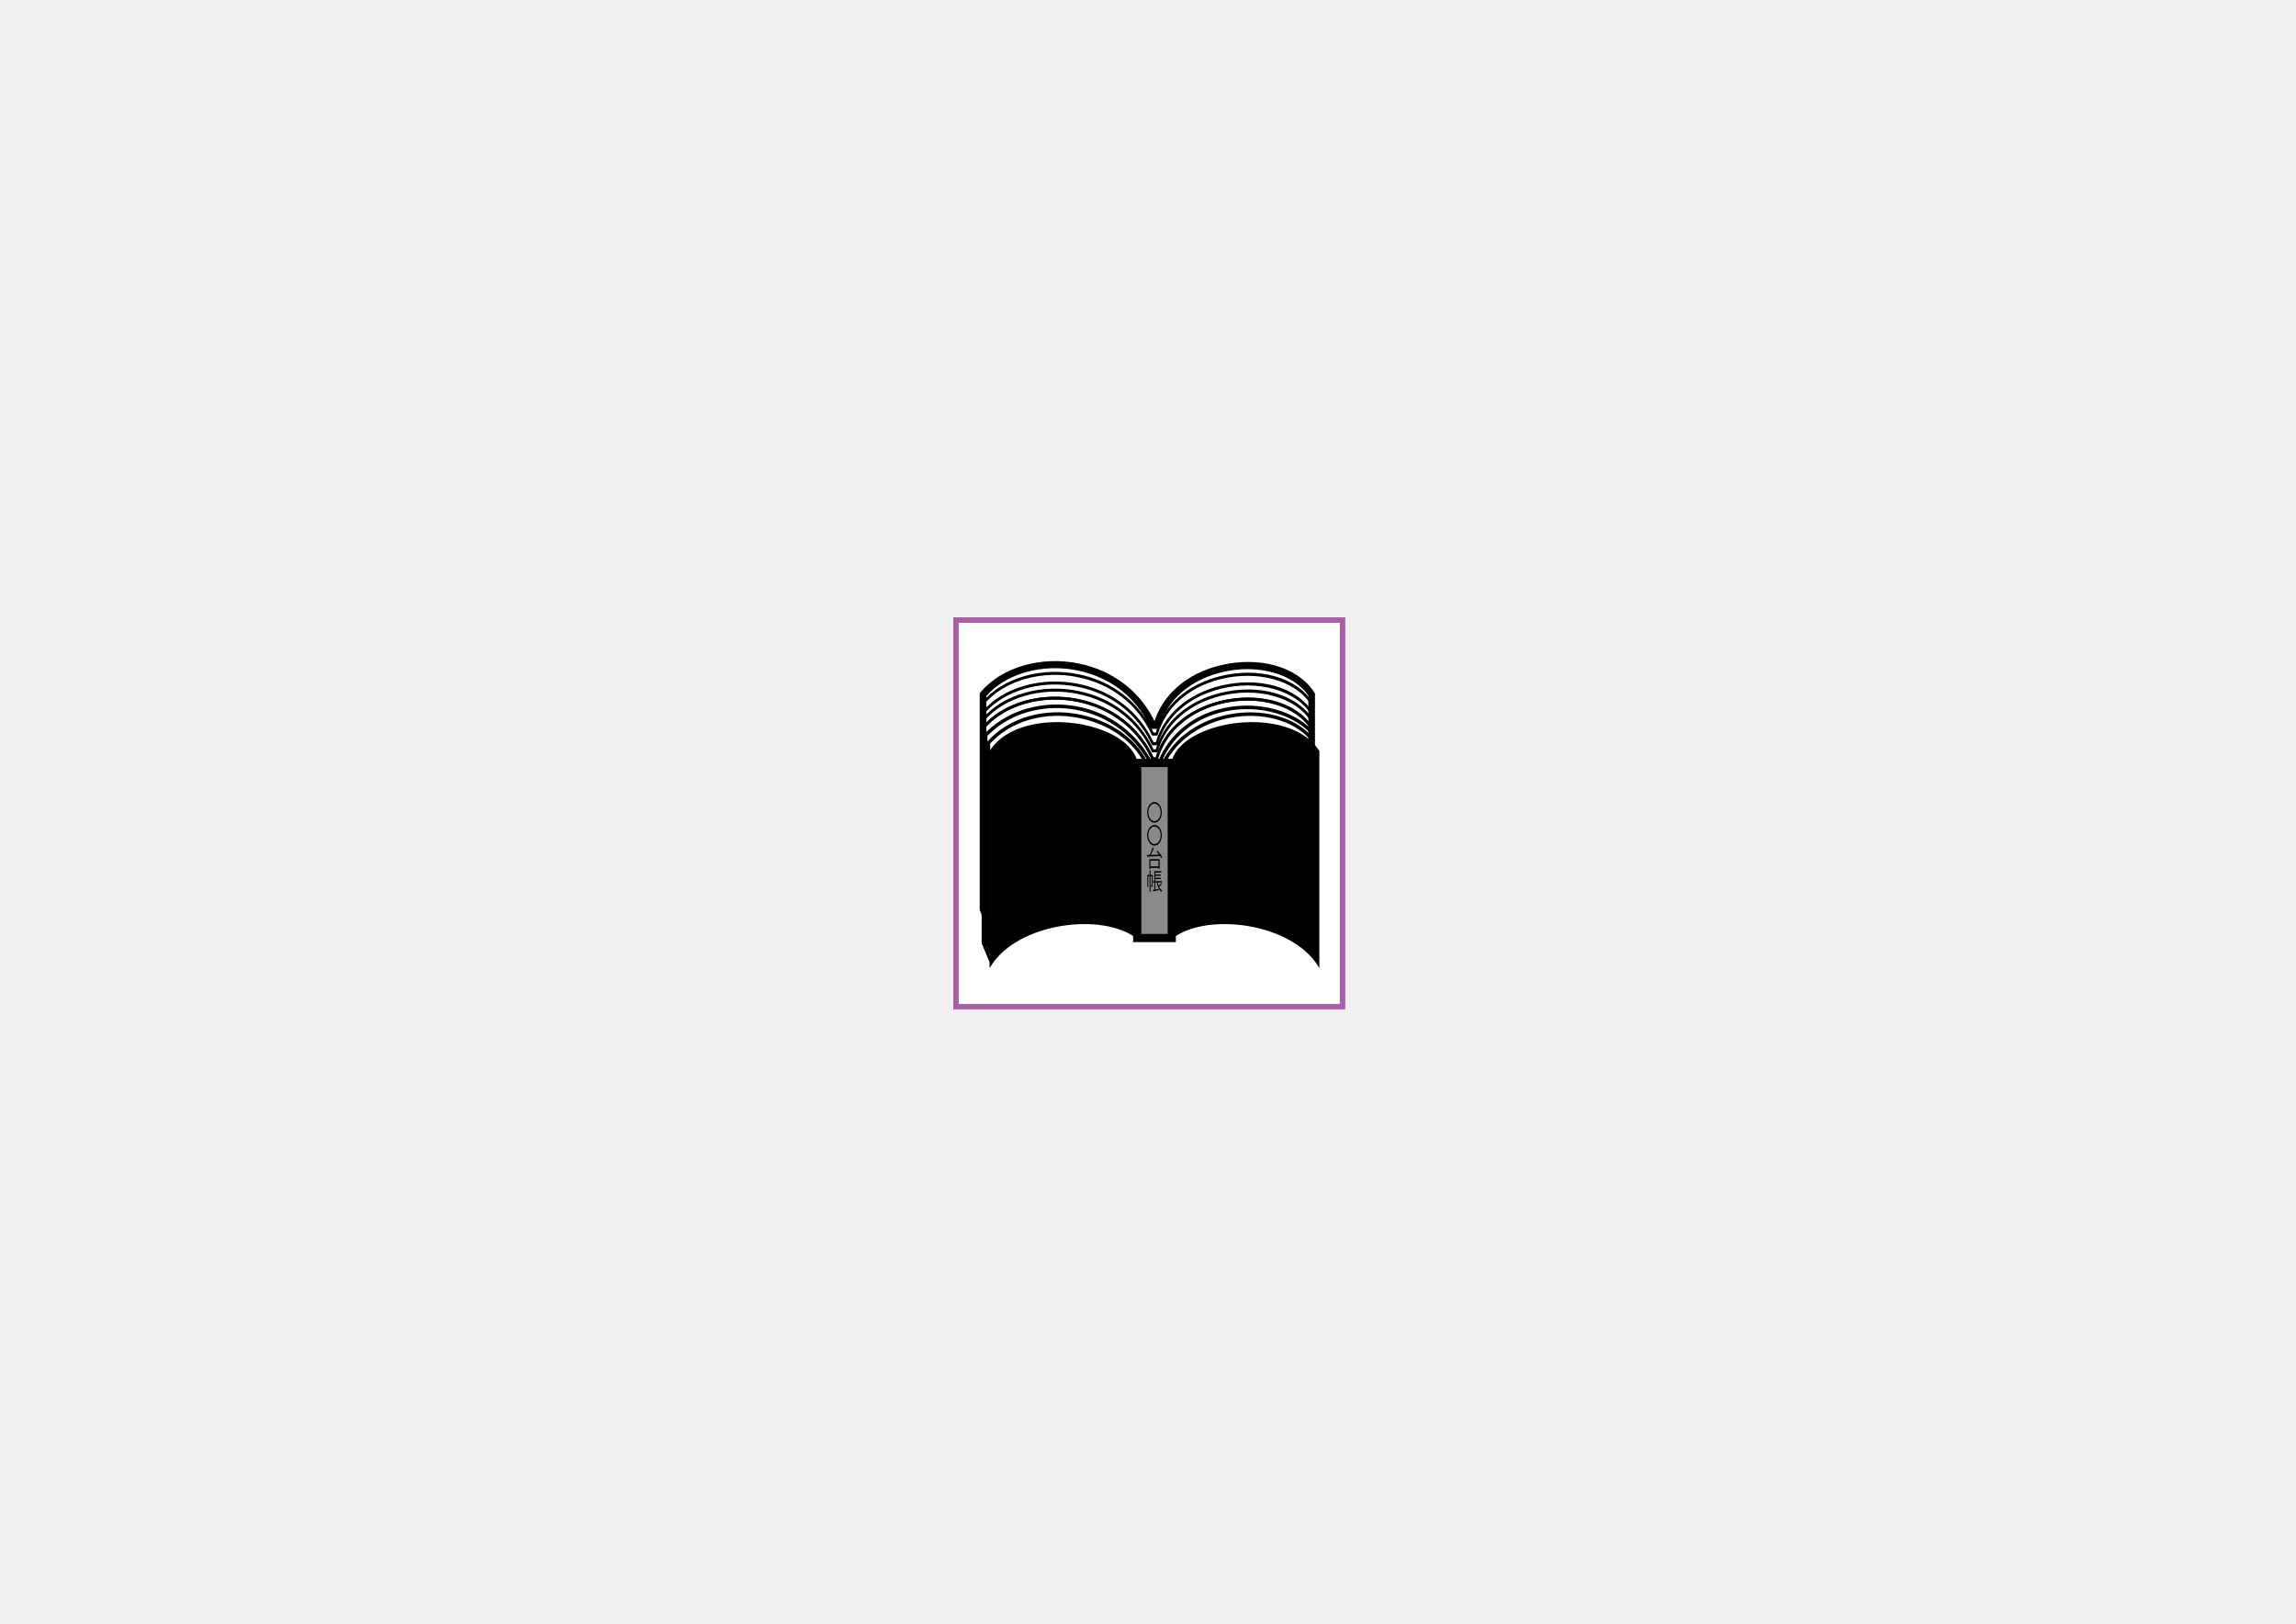
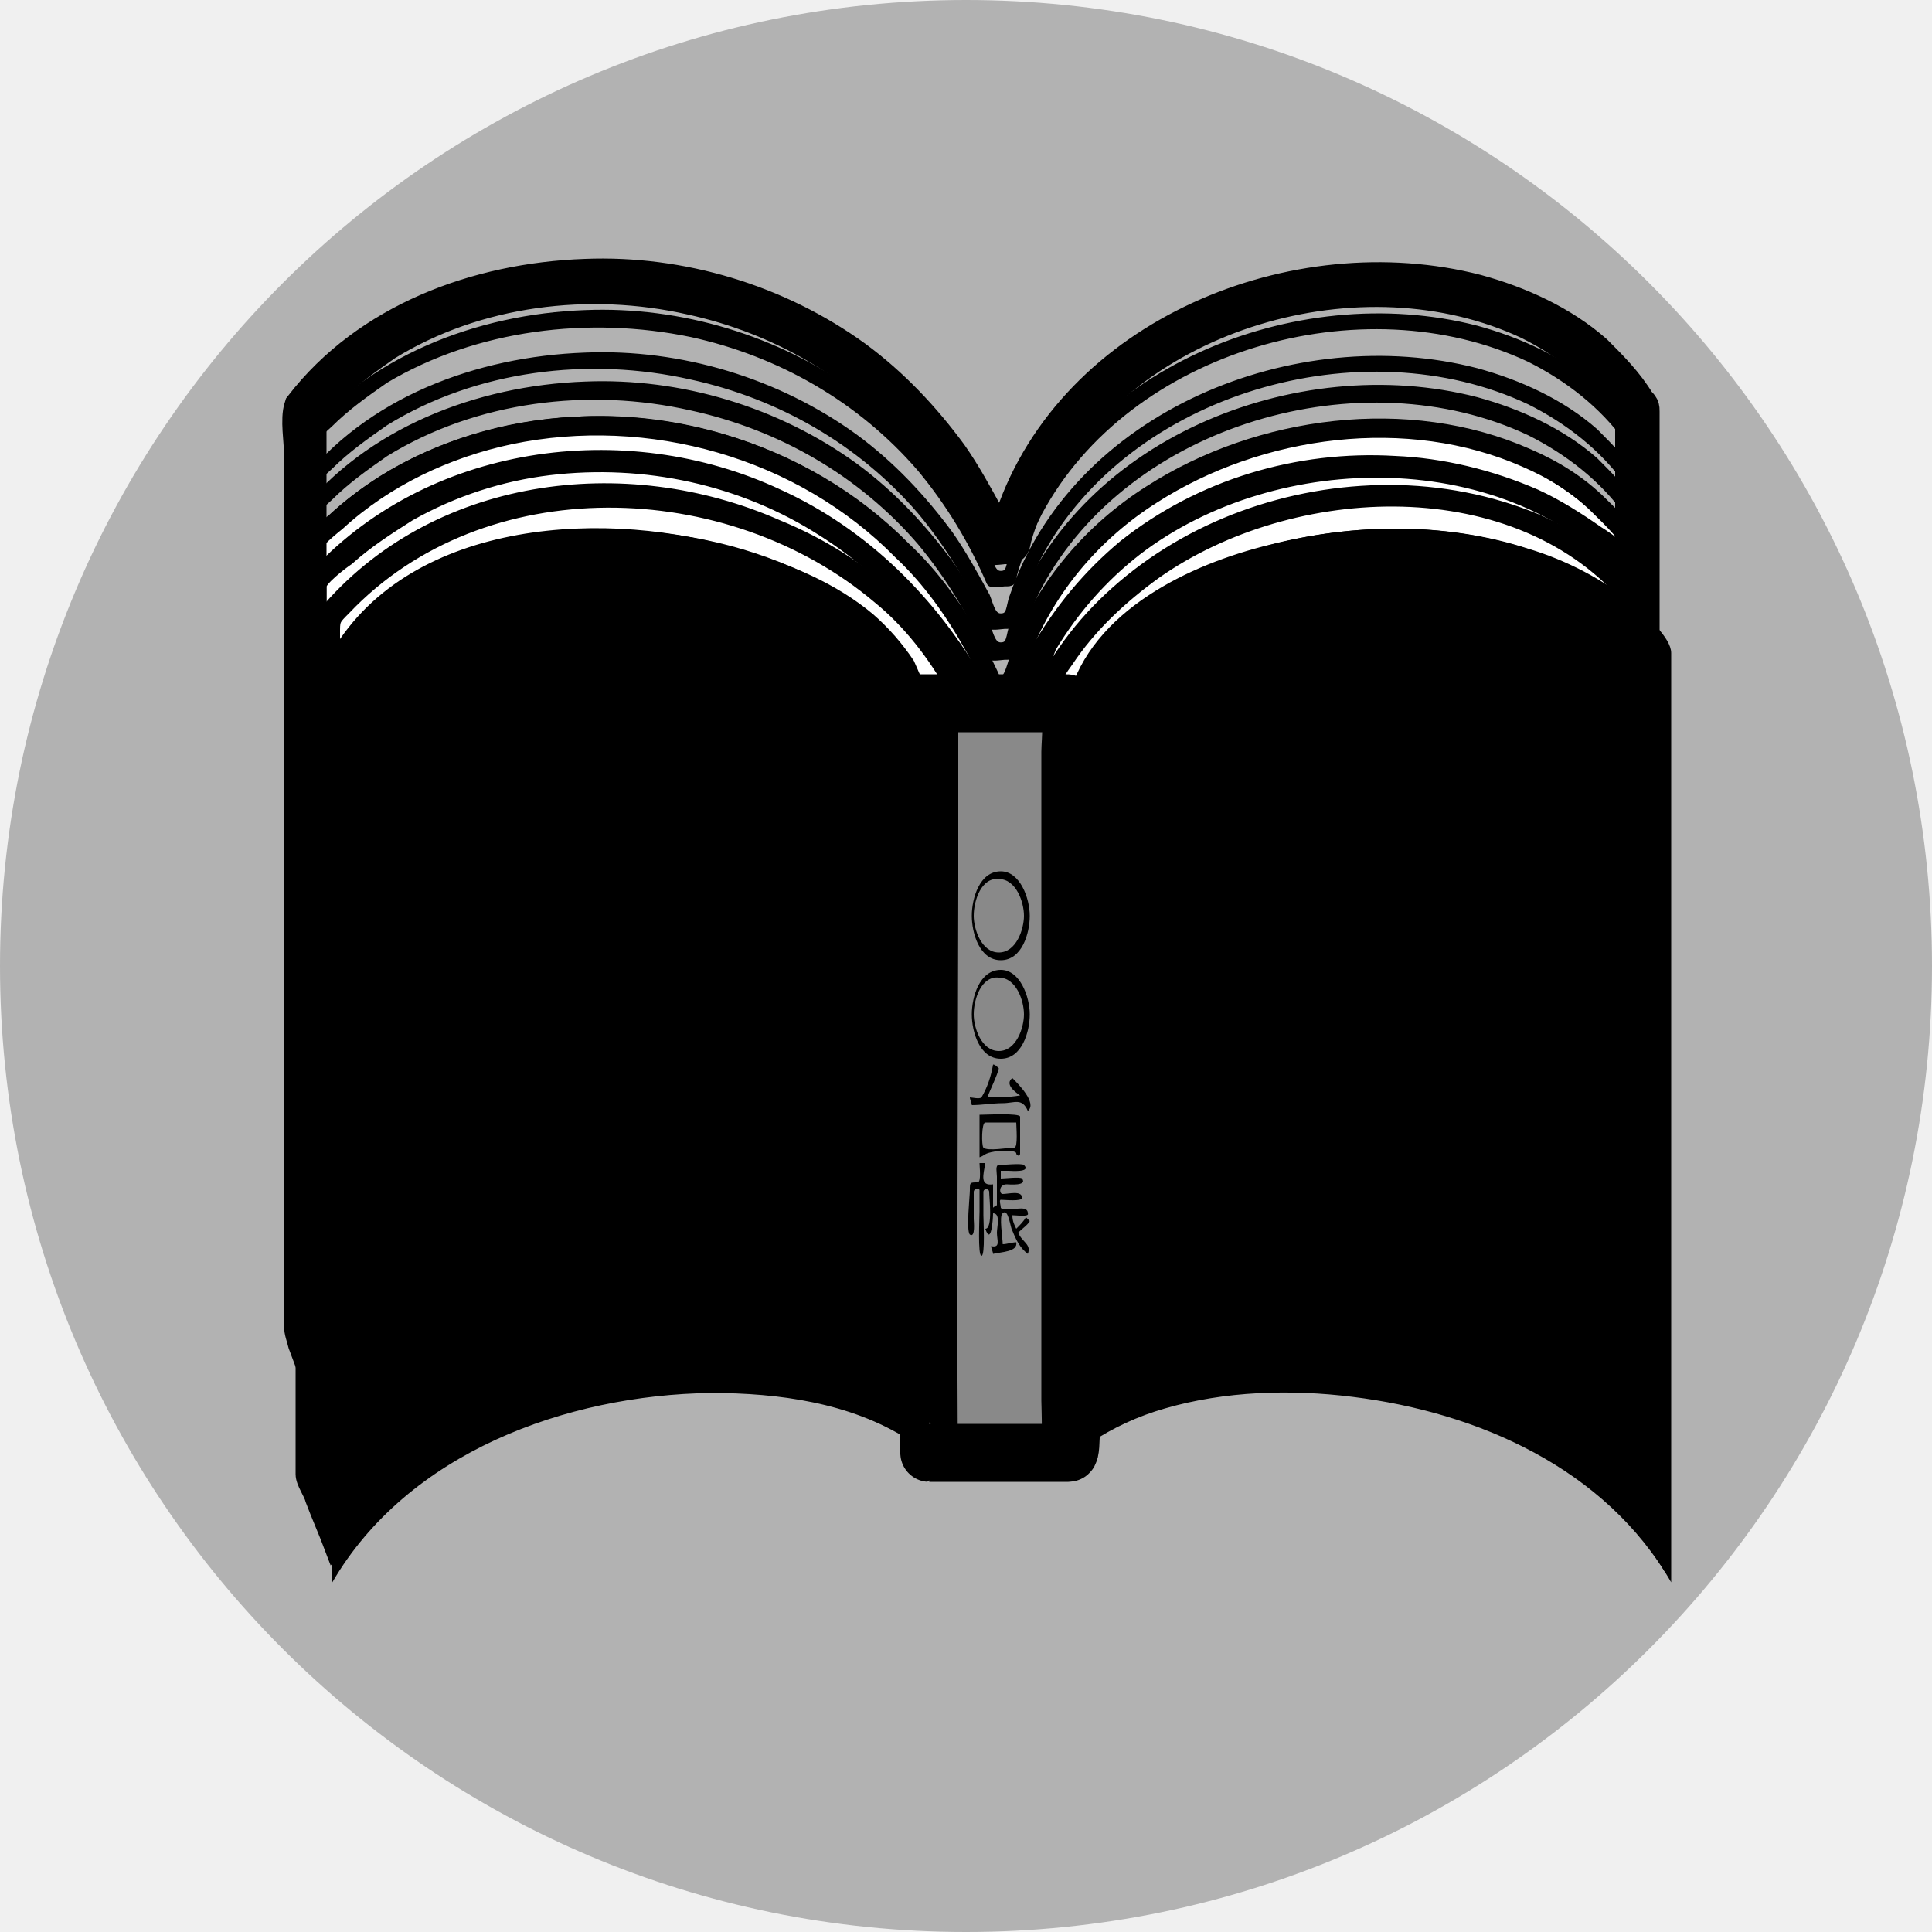
- <svg xmlns="http://www.w3.org/2000/svg" version="1.1" id="レイヤー_1" x="0px" y="0px" width="841.89px" height="595.28px" viewBox="0 0 841.89 595.28" enable-background="new 0 0 841.89 595.28" xml:space="preserve">
-   <rect x="350.547" y="227.318" fill="#FFFFFF" stroke="#A660A3" stroke-width="2" stroke-miterlimit="10" width="141.732" height="141.732" />
-   <path fill-rule="evenodd" clip-rule="evenodd" fill="#FFFFFF" stroke="#000000" stroke-miterlimit="10" d="M480.961,345.602v-78.674  c-11.066-17.324-49.801-13.423-56.843,11.284h-1.408c-12.257-26.641-48.174-28.04-62.257-11.284v78.674l2.616,6.247l22.129-22.723  l23.136,2.556l16.698,3.411c0,0,18.107-6.533,18.91-6.25C444.749,329.126,480.961,345.602,480.961,345.602L480.961,345.602z" />
-   <path fill-rule="evenodd" clip-rule="evenodd" stroke="#000000" stroke-width="0.5" stroke-miterlimit="10" d="M360.317,266.698  l-0.076,0.09v78.896l2.764,6.602c0,0,22.129-22.722,22.255-22.852c0.155,0.017,23.058,2.547,23.058,2.547  c0,0.001,16.726,3.418,16.726,3.418l0.041-0.015c7.179-2.59,18.113-6.392,18.812-6.247c0.785,0.275,36.637,16.586,36.999,16.75  l0.278,0.127v-79.202l-0.055-0.086c-5.812-9.099-19.666-13-33.691-9.486c-11.944,2.993-20.474,10.523-23.446,20.671  c-0.203,0-0.993,0-1.161,0c-5.195-11.181-14.874-18.767-27.277-21.364C381.966,253.705,367.809,257.784,360.317,266.698  L360.317,266.698z M395.482,257.141c12.332,2.582,21.939,10.123,27.051,21.234l0.063,0.136h1.667l0.054-0.188  c2.864-10.049,11.315-17.518,23.186-20.492c13.626-3.414,27.584,0.464,33.246,9.219c0,0.244,0,77.326,0,78.139  c-3.568-1.623-35.978-16.365-36.754-16.637c-0.811-0.286-15.864,5.114-18.973,6.236c-0.083-0.017-16.656-3.403-16.656-3.403  c-0.014-0.002-23.228-2.566-23.228-2.566s-21.632,22.212-22.004,22.594c-0.214-0.511-2.412-5.761-2.467-5.893  c0-0.163,0-78.157,0-78.447C368.09,258.323,382.061,254.331,395.482,257.141L395.482,257.141z" />
-   <path fill-rule="evenodd" clip-rule="evenodd" stroke="#000000" stroke-miterlimit="10" d="M361.397,269.363l-0.043,0.045v77.331  h0.213c0,0,0-77.016,0-77.175c7.405-7.775,18.834-11.589,30.589-10.199c12.53,1.481,23.26,8.72,29.439,19.86l0.034,0.061  l3.853-0.236l0.03-0.068c3.87-8.961,11.465-15.397,21.387-18.125c12.471-3.428,26.453-0.297,33.999,7.613l0.127-0.241  c-7.592-7.957-21.641-11.11-34.167-7.667c-9.955,2.737-17.583,9.198-21.494,18.194c-0.099,0.006-3.537,0.217-3.638,0.223  c-6.22-11.171-16.987-18.428-29.553-19.914C380.346,257.667,368.841,261.516,361.397,269.363L361.397,269.363z" />
-   <path fill-rule="evenodd" clip-rule="evenodd" stroke="#000000" stroke-miterlimit="10" d="M362.401,272.206l-0.04,0.045v76.474  h0.212c0,0,0-76.168,0-76.324c7.795-8.655,20.706-12.32,33.713-9.56c10.861,2.304,19.77,8.641,23.832,16.952l0.032,0.065h6.547  l0.032-0.063c4.446-8.81,13.252-15.049,24.162-17.117c11.9-2.256,23.599,0.908,29.803,8.06l0.134-0.233  c-6.247-7.202-18.009-10.392-29.965-8.125c-10.941,2.074-19.782,8.334-24.272,17.177c-0.102,0-6.229,0-6.332,0  c-4.11-8.345-13.052-14.703-23.941-17.013C383.232,259.769,370.236,263.471,362.401,272.206L362.401,272.206z" />
-   <path fill-rule="evenodd" clip-rule="evenodd" d="M362.912,275.249l-0.055,0.086v79.592l0.373-0.609  c9.905-16.176,41.37-19.986,53.65-10.159l0.049,0.039h12.786l0.049-0.039c12.281-9.827,43.745-6.017,53.65,10.159l0.373,0.609  v-79.592l-0.055-0.086c-6.913-10.825-25.352-12.718-39.184-8.295c-8.354,2.672-13.801,7.204-15.025,12.454  c-0.263,0-12.14,0-12.403,0c-1.224-5.249-6.668-9.781-15.02-12.452C388.268,262.53,369.826,264.422,362.912,275.249L362.912,275.249  z M402.007,267.541c8.314,2.659,13.699,7.125,14.775,12.252l0.045,0.214h12.991l0.045-0.214c1.077-5.128,6.463-9.594,14.78-12.254  c13.678-4.374,31.871-2.557,38.72,8.034c0,0.244,0,76.303,0,77.789c-4.849-7.427-14.284-12.721-26.043-14.557  c-11.182-1.746-21.787,0.092-27.71,4.792c-0.097,0-12.478,0-12.575,0c-5.922-4.7-16.529-6.538-27.71-4.792  c-11.759,1.836-21.194,7.13-26.043,14.557c0-1.486,0-77.545,0-77.789C370.133,264.981,388.327,263.164,402.007,267.541  L402.007,267.541z" />
-   <path fill-rule="evenodd" clip-rule="evenodd" d="M429.66,279.408h-12.886v64.79h13.099v-64.79H429.66L429.66,279.408z   M429.447,280.007c0,0.592,0,62.999,0,63.591c-0.404,0-11.845,0-12.249,0c0-0.592,0-62.999,0-63.591  C417.602,280.007,429.044,280.007,429.447,280.007L429.447,280.007z" />
-   <path fill-rule="evenodd" clip-rule="evenodd" stroke="#000000" stroke-width="0.5" stroke-miterlimit="10" d="M360.317,263.757  l-0.076,0.09v78.896l2.764,6.602c0,0,22.129-22.722,22.255-22.852c0.155,0.017,23.058,2.547,23.058,2.547  c0,0.001,16.726,3.418,16.726,3.418l0.041-0.015c7.179-2.59,18.113-6.392,18.812-6.247c0.785,0.275,36.637,16.586,36.999,16.75  l0.278,0.127v-79.202l-0.055-0.086c-5.812-9.099-19.666-13-33.691-9.486c-11.944,2.993-20.474,10.523-23.446,20.671  c-0.203,0-0.993,0-1.161,0c-5.195-11.181-14.874-18.767-27.277-21.364C381.966,250.764,367.809,254.843,360.317,263.757  L360.317,263.757z M395.482,254.2c12.332,2.582,21.939,10.123,27.051,21.234l0.063,0.136h1.667l0.054-0.188  c2.864-10.049,11.315-17.518,23.186-20.492c13.626-3.414,27.584,0.464,33.246,9.219c0,0.244,0,77.326,0,78.139  c-3.568-1.623-35.978-16.365-36.754-16.637c-0.811-0.286-15.864,5.114-18.973,6.236c-0.083-0.017-16.656-3.403-16.656-3.403  c-0.014-0.002-23.228-2.566-23.228-2.566s-21.632,22.212-22.004,22.594c-0.214-0.511-2.412-5.761-2.467-5.893  c0-0.163,0-78.157,0-78.447C368.09,255.382,382.061,251.391,395.482,254.2L395.482,254.2z" />
-   <path fill-rule="evenodd" clip-rule="evenodd" stroke="#000000" stroke-width="0.5" stroke-miterlimit="10" d="M360.317,261.151  l-0.076,0.09v78.896l2.764,6.602c0,0,22.129-22.722,22.255-22.852c0.155,0.017,23.058,2.547,23.058,2.547  c0,0.001,16.726,3.418,16.726,3.418l0.041-0.015c7.179-2.59,18.113-6.392,18.812-6.247c0.785,0.275,36.637,16.586,36.999,16.75  l0.278,0.127v-79.202l-0.055-0.086c-5.812-9.099-19.666-13-33.691-9.486c-11.944,2.993-20.474,10.523-23.446,20.671  c-0.203,0-0.993,0-1.161,0c-5.195-11.181-14.874-18.767-27.277-21.364C381.966,248.158,367.809,252.236,360.317,261.151  L360.317,261.151z M395.482,251.594c12.332,2.582,21.939,10.123,27.051,21.234l0.063,0.136h1.667l0.054-0.188  c2.864-10.049,11.315-17.518,23.186-20.492c13.626-3.414,27.584,0.464,33.246,9.219c0,0.244,0,77.326,0,78.139  c-3.568-1.623-35.978-16.365-36.754-16.637c-0.811-0.286-15.864,5.114-18.973,6.236c-0.083-0.017-16.656-3.403-16.656-3.403  c-0.014-0.002-23.228-2.566-23.228-2.566s-21.632,22.212-22.004,22.594c-0.214-0.511-2.412-5.761-2.467-5.893  c0-0.163,0-78.157,0-78.447C368.09,252.776,382.061,248.784,395.482,251.594L395.482,251.594z" />
-   <path fill-rule="evenodd" clip-rule="evenodd" stroke="#000000" stroke-width="0.5" stroke-miterlimit="10" d="M360.317,257.61  l-0.076,0.09v78.896l2.764,6.602c0,0,22.129-22.722,22.255-22.852c0.155,0.017,23.058,2.547,23.058,2.547  c0,0.001,16.726,3.418,16.726,3.418l0.041-0.015c7.179-2.59,18.113-6.392,18.812-6.247c0.785,0.275,36.637,16.586,36.999,16.75  l0.278,0.127v-79.202l-0.055-0.086c-5.812-9.099-19.666-13-33.691-9.486c-11.944,2.993-20.474,10.523-23.446,20.671  c-0.203,0-0.993,0-1.161,0c-5.195-11.181-14.874-18.767-27.277-21.364C381.966,244.617,367.809,248.696,360.317,257.61  L360.317,257.61z M395.482,248.053c12.332,2.582,21.939,10.123,27.051,21.234l0.063,0.136h1.667l0.054-0.188  c2.864-10.049,11.315-17.518,23.186-20.492c13.626-3.414,27.584,0.464,33.246,9.219c0,0.244,0,77.326,0,78.139  c-3.568-1.623-35.978-16.365-36.754-16.637c-0.811-0.286-15.864,5.114-18.973,6.236c-0.083-0.017-16.656-3.403-16.656-3.403  c-0.014-0.002-23.228-2.566-23.228-2.566s-21.632,22.212-22.004,22.594c-0.214-0.511-2.412-5.761-2.467-5.893  c0-0.163,0-78.157,0-78.447C368.09,249.235,382.061,245.243,395.482,248.053L395.482,248.053z" />
-   <path fill-rule="evenodd" clip-rule="evenodd" stroke="#000000" stroke-width="2" stroke-miterlimit="10" d="M360.317,254.412  l-0.076,0.09v78.896l2.764,6.602c0,0,22.129-22.722,22.255-22.852c0.155,0.017,23.058,2.547,23.058,2.547  c0,0.001,16.726,3.418,16.726,3.418l0.041-0.015c7.179-2.59,18.113-6.392,18.812-6.247c0.785,0.275,36.637,16.586,36.999,16.75  l0.278,0.127v-79.202l-0.055-0.086c-5.812-9.099-19.666-13-33.691-9.486c-11.944,2.993-20.474,10.523-23.446,20.671  c-0.203,0-0.993,0-1.161,0c-5.195-11.181-14.874-18.767-27.277-21.364C381.966,241.419,367.809,245.498,360.317,254.412  L360.317,254.412z M395.482,244.855c12.332,2.582,21.939,10.123,27.051,21.234l0.063,0.136h1.667l0.054-0.188  c2.864-10.049,11.315-17.518,23.186-20.492c13.626-3.414,27.584,0.464,33.246,9.219c0,0.244,0,77.326,0,78.139  c-3.568-1.623-35.978-16.365-36.754-16.637c-0.811-0.286-15.864,5.114-18.973,6.236c-0.083-0.017-16.656-3.403-16.656-3.403  c-0.014-0.002-23.228-2.566-23.228-2.566s-21.632,22.212-22.004,22.594c-0.214-0.511-2.412-5.761-2.467-5.893  c0-0.163,0-78.157,0-78.447C368.09,246.037,382.061,242.045,395.482,244.855L395.482,244.855z" />
-   <path fill-rule="evenodd" clip-rule="evenodd" d="M429.66,279.708h-12.674c-3.219-15.335-42.851-21.583-53.916-4.258v78.672  c10.26-16.755,41.845-19.883,53.916-10.223h12.674c12.071-9.66,43.655-6.532,53.916,10.223V275.45  C472.511,258.125,432.88,264.373,429.66,279.708L429.66,279.708z" />
-   <polygon fill-rule="evenodd" clip-rule="evenodd" fill="#898989" stroke="#000000" stroke-width="3" stroke-miterlimit="10" points="  416.986,279.708 429.66,279.708 429.66,343.898 416.986,343.898 416.986,279.708 " />
+ <svg xmlns="http://www.w3.org/2000/svg" version="1.1" id="Ebene_1" x="0px" y="0px" width="100px" height="100px" viewBox="0 0 100 100" enable-background="new 0 0 100 100" xml:space="preserve">
+   <circle fill="#B2B2B2" cx="50" cy="50" r="50" />
+   <path fill="#FFFFFF" stroke="#000000" stroke-miterlimit="10" d="M84.7,76.3c0-9.3,0-18.7,0-28c0-5.4,0-10.9,0-16.3  c0-1.1,0-2.2,0-3.3c0-0.7-1.4-2-1.9-2.5c-1.1-1.1-2.4-1.9-3.8-2.5C72.9,21,65.2,22,59.6,25.6c-3,1.9-5.4,4.7-6.7,8  c-0.2,0.5-0.4,1.9-1,1.9c-0.5,0-0.5,0-0.7-0.5c-0.3-0.6-0.5-1.1-0.8-1.6c-1-1.8-2.2-3.5-3.7-4.9c-5.2-5.3-13.1-7.5-20.3-6  c-3.3,0.7-6.5,2.2-9,4.5c-0.5,0.4-1.6,1.3-1.6,1.9c0,0.4,0,0.9,0,1.3c0,11.2,0,22.4,0,33.7c0,3.5,0,6.9,0,10.4c0,0.7,0,1.3,0,2  c0,0.4,0.4,0.9,0.5,1.3c0.3,0.8,0.7,1.7,1,2.5c3.4-3.6,6.7-7.3,10.1-10.9c0.7-0.8,1.4-1.5,2.1-2.3c0.3-0.3,0.3-0.5,0.7-0.5  c2.7,0.3,5.3,0.6,8,0.9c1.7,0.2,3.6,0.3,5.3,0.6c2.7,0.6,5.4,1.2,8.1,1.8c0.5,0.1,1,0.3,1.5,0.1c1.1-0.4,2.3-0.9,3.4-1.3  c1.5-0.6,3-1.1,4.6-1.6c0.5-0.2,1.9-0.9,2.5-0.7c1.2,0.4,2.3,1.1,3.5,1.6c2.4,1.1,4.8,2.3,7.2,3.5C77.7,72.9,81.2,74.6,84.7,76.3z" />
+   <path stroke="#000000" stroke-width="0.5" stroke-miterlimit="10" d="M15.7,28.5c-0.2,0.6,0,1.7,0,2.4c0,2.1,0,4.3,0,6.4  c0,6.3,0,12.6,0,18.8c0,5.4,0,10.8,0,16.2c0,1.2,0,2.5,0,3.7c0,0.3,0.1,0.5,0.2,0.9c0.4,1.1,0.9,2.3,1.3,3.4  c3.4-3.7,6.7-7.3,10.1-11c0.7-0.8,1.4-1.6,2.2-2.3c0.3-0.3,0.4-0.5,0.8-0.5c2.7,0.3,5.4,0.6,8.1,0.9c1.7,0.2,3.5,0.3,5.2,0.6  c2.7,0.6,5.4,1.2,8.2,1.8c0.3,0.1,0.6,0.1,1,0.2c0.2,0,0.4-0.1,0.6-0.2c0.6-0.2,1.2-0.5,1.8-0.7c2.1-0.8,4.2-1.6,6.4-2.3  c0.6-0.2,1.6-0.8,2.2-0.5c0.7,0.3,1.3,0.6,2,1c6.4,3,12.8,6.1,19.1,9.2c0-9.3,0-18.6,0-28c0-5.5,0-11,0-16.4c0-1.1,0-2.3,0-3.4  c0-0.2,0-0.2-0.2-0.4c-0.6-1-1.4-1.8-2.2-2.6c-1.7-1.5-3.9-2.5-6.1-3.1c-9.3-2.4-20.7,2.2-23.9,11.6c-0.2,0.5-0.1,1.1-0.7,1.1  c-0.5,0-0.6-0.6-0.8-1.1C50.4,33.1,49.7,32,49,31c-1.4-1.9-3-3.6-4.9-5c-4-2.9-9-4.4-13.9-4.2C24.7,22,19.1,24.2,15.7,28.5z   M35.8,22.7c4.6,1,8.8,3.4,11.9,7c1.5,1.8,2.7,3.8,3.6,5.9c0,0.1,0.6,0,0.7,0c0.4,0,0.3,0,0.4-0.4c0.3-1.1,0.8-2.2,1.3-3.2  c4.6-8.6,16.8-12.1,25.5-8c2,1,3.8,2.4,5.1,4.2c0.3,0.4,0.3,0.5,0.3,1c0,1.6,0,3.1,0,4.7c0,5.9,0,11.8,0,17.7c0,8.1,0,16.2,0,24.3  c-5.1-2.4-10.2-4.9-15.3-7.3c-1.9-0.9-3.8-1.8-5.7-2.7c-0.5-0.2-1.6,0.3-2.1,0.5c-1.7,0.6-3.3,1.2-5,1.8c-1.3,0.5-2.6,1-3.8,1.4  c-0.9-0.2-1.7-0.4-2.6-0.6c-2.3-0.5-4.6-1.2-6.9-1.5c-2.3-0.3-4.6-0.5-6.9-0.8c-1.5-0.2-3-0.3-4.5-0.5c-0.2,0-1.7-0.4-1.9-0.2  c-4.2,4.6-8.4,9.1-12.6,13.7c-0.5-1.3-1.4-2.7-1.4-4.2c0-1.6,0-3.1,0-4.7c0-5.9,0-11.8,0-17.7c0-6,0-12.1,0-18.1c0-1.8,0-3.5,0-5.3  c0-0.3,0-0.7,0-1c0-0.4,0.9-1.1,1.1-1.3c0.9-0.9,1.9-1.6,2.9-2.3C24.6,22.3,30.5,21.6,35.8,22.7z" />
+   <path stroke="#000000" stroke-miterlimit="10" d="M16.3,30.1c-0.2,0.8,0,1.7,0,2.5c0,2.2,0,4.4,0,6.6c0,6.3,0,12.6,0,18.9  c0,5.3,0,10.7,0,16c0,1,0,1.9,0,2.9c0,0.1,0.1-0.3,0.1-0.4c0-0.6,0-1.1,0-1.7c0-11.5,0-23,0-34.5c0-3.4,0-6.7,0-10.1  c0-0.4,1.2-1.3,1.5-1.5c1-0.9,2.1-1.6,3.2-2.3c2.3-1.3,4.8-2.1,7.3-2.4c5-0.6,10.1,0.5,14.3,3.2c1.9,1.2,3.6,2.7,5,4.4  c0.8,0.9,1.5,1.9,2.1,2.9c0.3,0.5,0.6,1.1,0.9,1.6c0.1,0.1,0.3,0,0.5,0c0.6,0,1.1-0.1,1.7-0.1c0.2,0,1.2-2.4,1.3-2.7  c1.2-2,2.7-3.7,4.5-5.1c7.3-5.6,19.5-5.7,25.9,1.4c0.2-0.5-1.5-1.7-2-2c-1-0.7-2.1-1.4-3.2-1.9c-2.3-1-4.8-1.6-7.2-1.7  c-5-0.3-10,1.2-13.9,4.3c-1.8,1.5-3.3,3.3-4.5,5.4c-0.3,0.6-0.7,2.1-1.4,2.1c-0.4,0-0.8,0-1.1,0.1c-0.6,0-0.5,0.1-0.8-0.5  c-2.4-4.2-5.9-7.7-10.3-9.7C32.3,22.1,22.2,23.5,16.3,30.1z" />
+   <path stroke="#000000" stroke-miterlimit="10" d="M16.9,31.9c-0.2,0.8,0,1.7,0,2.5c0,2.2,0,4.4,0,6.6c0,6.3,0,12.7,0,19  c0,5.2,0,10.5,0,15.7c0,0.2-0.1,2.5,0.1,2.5c0.1,0,0.1-2.3,0.1-2.5c0-11.6,0-23.2,0-34.8c0-2.2,0-4.4,0-6.5c0-0.6,0-1.2,0-1.8  c0-0.6,0.1-0.7,0.6-1.2c7.2-7.6,20.1-7.2,27.9-0.6c1.6,1.3,2.9,3,3.9,4.8c0.3,0.6,0.3,1,0.9,1c0.7,0,1.4,0,2.1,0c0.3,0,1,0.1,1.2,0  c0.2-0.1,0.4-0.8,0.5-1.1c0.3-0.5,0.6-1,0.9-1.4c1.2-1.8,2.8-3.3,4.6-4.6c7.1-5,19-5.6,24.9,1.6c0.2-0.5-1.5-1.8-1.9-2.1  c-1-0.8-2.1-1.4-3.2-1.9c-2.4-1-5-1.5-7.6-1.5c-5.1,0-10.2,1.8-14,5.2c-1.8,1.6-3.2,3.5-4.2,5.7c-1.2,0-2.4,0-3.6,0  c-0.2,0-1.2-2.1-1.4-2.4c-0.7-1-1.5-1.9-2.4-2.8c-1.8-1.7-3.9-3-6.1-3.9C32.3,23.9,22.5,25.2,16.9,31.9z" />
+   <path d="M17.2,33.7c-0.2,0.7,0,1.7,0,2.5c0,2.1,0,4.3,0,6.4c0,6.3,0,12.6,0,18.8c0,6.8,0,13.7,0,20.5c3.9-6.7,12.1-9.7,19.6-9.8  c3.5,0,7.2,0.5,10.2,2.4c0.3,0.2,1,0.9,1.3,0.9c0.5,0,1,0,1.4,0c1.5,0,3.1,0,4.6,0c0.4,0,0.7,0,1.1,0c0.3,0,0.7-0.5,1-0.7  c1.2-0.8,2.5-1.4,3.9-1.8c3.1-0.9,6.5-1,9.7-0.6c6.5,0.8,13.1,3.7,16.5,9.6c0-9.3,0-18.6,0-27.9c0-5.5,0-11,0-16.6  c0-1.2,0-2.4,0-3.6c0-0.8-1.3-1.9-1.9-2.5C83,30,81.1,29,79.1,28.4c-4.3-1.4-9.1-1.3-13.4-0.2c-4.1,1-9.2,3.4-10.4,7.9  c-0.1,0.5-2.8,0.2-3.3,0.2c-1.3,0-2.5,0-3.8,0c0,0-0.8-1.9-0.9-2.1c-0.6-0.9-1.3-1.7-2.1-2.4c-1.9-1.6-4.3-2.6-6.7-3.3  C31.6,26.3,21.3,26.8,17.2,33.7z M39.5,29c2.4,0.8,4.7,2,6.4,3.8c0.7,0.7,1.2,1.5,1.6,2.4c0.1,0.3,0.2,1.4,0.6,1.4  c2.4,0,4.8,0,7.3,0c-0.1,0,0.6-1.9,0.7-2c0.5-0.9,1.3-1.8,2.1-2.5c1.9-1.6,4.3-2.7,6.7-3.4c4.4-1.3,9.2-1.4,13.6-0.1  c2,0.6,3.9,1.5,5.5,2.9c0.6,0.5,2,1.7,2,2.6c0,1.3,0,2.5,0,3.8c0,5.7,0,11.4,0,17.1c0,8.7,0,17.4,0,26c-2.5-4.1-6.9-6.7-11.4-8  c-5.1-1.5-11.1-1.8-16.2,0.2c-1,0.4-2,0.9-2.8,1.6c-0.5,0.4-0.6,0.3-1.2,0.3c-1.5,0-3,0-4.5,0c-0.5,0-1.1,0-1.6,0  c-0.6,0-1.2-0.7-1.7-1c-2.1-1.3-4.6-1.9-7.1-2.1c-8-0.8-17.8,1.9-22.2,9.1c0-9.7,0-19.5,0-29.2c0-5.2,0-10.4,0-15.6  c0-0.6,0-1.2,0-1.8c0-0.6,0.1-0.8,0.5-1.3c2.6-3.5,7.1-5,11.2-5.3C32.6,27.5,36.2,27.9,39.5,29z" />
+   <path d="M55.4,36.2c-2.4,0-4.8,0-7.1,0c-0.5,0-0.2,1.9-0.2,2.4c0,5.5,0,11,0,16.6c0,5.7,0,11.5,0,17.2c0,1,0,2.1,0,3.1  c0,0,6.5,0,7.1,0c0.4,0,0.4,0,0.4-0.4c0-0.6,0-1.2,0-1.8c0-2.3,0-4.6,0-6.9c0-6.4,0-12.8,0-19.2c0-2.6,0-5.3,0-7.9  C55.5,39,55.7,36.3,55.4,36.2L55.4,36.2z M55.2,36.6c0,10.1,0,20.2,0,30.3c0,2.2,0,4.4,0,6.6c0,0.5,0,1,0,1.5c0,0.3-1.5,0.1-1.7,0.1  c-1.5,0-3.1,0-4.6,0c-0.6,0-0.7,0.1-0.7-0.4c0-1.7,0-3.3,0-5c0-10.9,0-21.8,0-32.6c0-0.2,0-0.3,0-0.5c0,0,1.6,0,1.7,0  C51.7,36.6,53.5,36.6,55.2,36.6z" />
+   <path stroke="#000000" stroke-width="0.5" stroke-miterlimit="10" d="M15.7,26.7c-0.2,0.6,0,1.7,0,2.4c0,2.1,0,4.3,0,6.4  c0,6.3,0,12.6,0,18.8c0,5.4,0,10.8,0,16.2c0,1.2,0,2.5,0,3.7c0,0.3,0.1,0.5,0.2,0.9c0.4,1.1,0.9,2.3,1.3,3.4  c3.4-3.7,6.7-7.3,10.1-11c0.7-0.8,1.4-1.6,2.2-2.3c0.3-0.3,0.4-0.5,0.8-0.5c2.7,0.3,5.4,0.6,8.1,0.9c1.7,0.2,3.5,0.3,5.2,0.6  c2.7,0.6,5.4,1.2,8.2,1.8c0.3,0.1,0.6,0.1,1,0.2c0.2,0,0.4-0.1,0.6-0.2c0.6-0.2,1.2-0.5,1.8-0.7c2.1-0.8,4.2-1.6,6.4-2.3  c0.6-0.2,1.6-0.8,2.2-0.5c0.7,0.3,1.3,0.6,2,1c6.4,3,12.8,6.1,19.1,9.2c0-9.3,0-18.6,0-28c0-5.5,0-11,0-16.4c0-1.1,0-2.3,0-3.4  c0-0.2,0-0.2-0.2-0.4c-0.6-1-1.4-1.8-2.2-2.6c-1.7-1.5-3.9-2.5-6.1-3.1c-9.3-2.4-20.7,2.2-23.9,11.6c-0.2,0.5-0.1,1.1-0.7,1.1  c-0.5,0-0.6-0.6-0.8-1.1c-0.6-1.1-1.2-2.2-1.9-3.2c-1.4-1.9-3-3.6-4.9-5c-4-2.9-9-4.4-13.9-4.2C24.7,20.2,19.1,22.4,15.7,26.7z   M35.8,21c4.6,1,8.8,3.4,11.9,7c1.5,1.8,2.7,3.8,3.6,5.9c0,0.1,0.6,0,0.7,0c0.4,0,0.3,0,0.4-0.4c0.3-1.1,0.8-2.2,1.3-3.2  c4.6-8.6,16.8-12.1,25.5-8c2,1,3.8,2.4,5.1,4.2c0.3,0.4,0.3,0.5,0.3,1c0,1.6,0,3.1,0,4.7c0,5.9,0,11.8,0,17.7c0,8.1,0,16.2,0,24.3  c-5.1-2.4-10.2-4.9-15.3-7.3c-1.9-0.9-3.8-1.8-5.7-2.7c-0.5-0.2-1.6,0.3-2.1,0.5c-1.7,0.6-3.3,1.2-5,1.8c-1.3,0.5-2.6,1-3.8,1.4  c-0.9-0.2-1.7-0.4-2.6-0.6c-2.3-0.5-4.6-1.2-6.9-1.5c-2.3-0.3-4.6-0.5-6.9-0.8c-1.5-0.2-3-0.3-4.5-0.5c-0.2,0-1.7-0.4-1.9-0.2  c-4.2,4.6-8.4,9.1-12.6,13.7c-0.5-1.3-1.4-2.7-1.4-4.2c0-1.6,0-3.1,0-4.7c0-5.9,0-11.8,0-17.7c0-6,0-12.1,0-18.1c0-1.8,0-3.5,0-5.3  c0-0.3,0-0.7,0-1c0-0.4,0.9-1.1,1.1-1.3c0.9-0.9,1.9-1.6,2.9-2.3C24.6,20.5,30.5,19.8,35.8,21z" />
+   <path stroke="#000000" stroke-width="0.5" stroke-miterlimit="10" d="M15.7,25.2c-0.2,0.6,0,1.7,0,2.4c0,2.1,0,4.3,0,6.4  c0,6.3,0,12.6,0,18.8c0,5.4,0,10.8,0,16.2c0,1.2,0,2.5,0,3.7c0,0.3,0.1,0.5,0.2,0.9c0.4,1.1,0.9,2.3,1.3,3.4  c3.4-3.7,6.7-7.3,10.1-11c0.7-0.8,1.4-1.6,2.2-2.3c0.3-0.3,0.4-0.5,0.8-0.5c2.7,0.3,5.4,0.6,8.1,0.9c1.7,0.2,3.5,0.3,5.2,0.6  c2.7,0.6,5.4,1.2,8.2,1.8c0.3,0.1,0.6,0.1,1,0.2c0.2,0,0.4-0.1,0.6-0.2c0.6-0.2,1.2-0.5,1.8-0.7c2.1-0.8,4.2-1.6,6.4-2.3  c0.6-0.2,1.6-0.8,2.2-0.5c0.7,0.3,1.3,0.6,2,1c6.4,3,12.8,6.1,19.1,9.2c0-9.3,0-18.6,0-28c0-5.5,0-11,0-16.4c0-1.1,0-2.3,0-3.4  c0-0.2,0-0.2-0.2-0.4c-0.6-1-1.4-1.8-2.2-2.6c-1.7-1.5-3.9-2.5-6.1-3.1c-9.3-2.4-20.7,2.2-23.9,11.6c-0.2,0.5-0.1,1.1-0.7,1.1  c-0.5,0-0.6-0.6-0.8-1.1c-0.6-1.1-1.2-2.2-1.9-3.2c-1.4-1.9-3-3.6-4.9-5c-4-2.9-9-4.4-13.9-4.2C24.7,18.7,19.1,20.8,15.7,25.2z   M35.8,19.4c4.6,1,8.8,3.4,11.9,7c1.5,1.8,2.7,3.8,3.6,5.9c0,0.1,0.6,0,0.7,0c0.4,0,0.3,0,0.4-0.4c0.3-1.1,0.8-2.2,1.3-3.2  c4.6-8.6,16.8-12.1,25.5-8c2,1,3.8,2.4,5.1,4.2c0.3,0.4,0.3,0.5,0.3,1c0,1.6,0,3.1,0,4.7c0,5.9,0,11.8,0,17.7c0,8.1,0,16.2,0,24.3  c-5.1-2.4-10.2-4.9-15.3-7.3c-1.9-0.9-3.8-1.8-5.7-2.7c-0.5-0.2-1.6,0.3-2.1,0.5c-1.7,0.6-3.3,1.2-5,1.8c-1.3,0.5-2.6,1-3.8,1.4  c-0.9-0.2-1.7-0.4-2.6-0.6c-2.3-0.5-4.6-1.2-6.9-1.5c-2.3-0.3-4.6-0.5-6.9-0.8c-1.5-0.2-3-0.3-4.5-0.5c-0.2,0-1.7-0.4-1.9-0.2  c-4.2,4.6-8.4,9.1-12.6,13.7c-0.5-1.3-1.4-2.7-1.4-4.2c0-1.6,0-3.1,0-4.7c0-5.9,0-11.8,0-17.7c0-6,0-12.1,0-18.1c0-1.8,0-3.5,0-5.3  c0-0.3,0-0.7,0-1c0-0.4,0.9-1.1,1.1-1.3c0.9-0.9,1.9-1.6,2.9-2.3C24.6,18.9,30.5,18.2,35.8,19.4z" />
+   <path stroke="#000000" stroke-width="0.5" stroke-miterlimit="10" d="M15.7,23c-0.2,0.6,0,1.7,0,2.4c0,2.1,0,4.3,0,6.4  c0,6.3,0,12.6,0,18.8c0,5.4,0,10.8,0,16.2c0,1.2,0,2.5,0,3.7c0,0.3,0.1,0.5,0.2,0.9c0.4,1.1,0.9,2.3,1.3,3.4  c3.4-3.7,6.7-7.3,10.1-11c0.7-0.8,1.4-1.6,2.2-2.3c0.3-0.3,0.4-0.5,0.8-0.5c2.7,0.3,5.4,0.6,8.1,0.9c1.7,0.2,3.5,0.3,5.2,0.6  c2.7,0.6,5.4,1.2,8.2,1.8c0.3,0.1,0.6,0.1,1,0.2c0.2,0,0.4-0.1,0.6-0.2c0.6-0.2,1.2-0.5,1.8-0.7c2.1-0.8,4.2-1.6,6.4-2.3  c0.6-0.2,1.6-0.8,2.2-0.5c0.7,0.3,1.3,0.6,2,1c6.4,3,12.8,6.1,19.1,9.2c0-9.3,0-18.6,0-28c0-5.5,0-11,0-16.4c0-1.1,0-2.3,0-3.4  c0-0.2,0-0.2-0.2-0.4c-0.6-1-1.4-1.8-2.2-2.6c-1.7-1.5-3.9-2.5-6.1-3.1c-9.3-2.4-20.7,2.2-23.9,11.6c-0.2,0.5-0.1,1.1-0.7,1.1  c-0.5,0-0.6-0.6-0.8-1.1c-0.6-1.1-1.2-2.2-1.9-3.2c-1.4-1.9-3-3.6-4.9-5c-4-2.9-9-4.4-13.9-4.2C24.7,16.5,19.1,18.7,15.7,23z   M35.8,17.2c4.6,1,8.8,3.4,11.9,7c1.5,1.8,2.7,3.8,3.6,5.9c0,0.1,0.6,0,0.7,0c0.4,0,0.3,0,0.4-0.4c0.3-1.1,0.8-2.2,1.3-3.2  c4.6-8.6,16.8-12.1,25.5-8c2,1,3.8,2.4,5.1,4.2c0.3,0.4,0.3,0.5,0.3,1c0,1.6,0,3.1,0,4.7c0,5.9,0,11.8,0,17.7c0,8.1,0,16.2,0,24.3  c-5.1-2.4-10.2-4.9-15.3-7.3c-1.9-0.9-3.8-1.8-5.7-2.7c-0.5-0.2-1.6,0.3-2.1,0.5c-1.7,0.6-3.3,1.2-5,1.8c-1.3,0.5-2.6,1-3.8,1.4  c-0.9-0.2-1.7-0.4-2.6-0.6c-2.3-0.5-4.6-1.2-6.9-1.5c-2.3-0.3-4.6-0.5-6.9-0.8c-1.5-0.2-3-0.3-4.5-0.5c-0.2,0-1.7-0.4-1.9-0.2  c-4.2,4.6-8.4,9.1-12.6,13.7c-0.5-1.3-1.4-2.7-1.4-4.2c0-1.6,0-3.1,0-4.7c0-5.9,0-11.8,0-17.7c0-6,0-12.1,0-18.1c0-1.8,0-3.5,0-5.3  c0-0.3,0-0.7,0-1c0-0.4,0.9-1.1,1.1-1.3c0.9-0.9,1.9-1.6,2.9-2.3C24.6,16.8,30.5,16.1,35.8,17.2z" />
+   <path stroke="#000000" stroke-width="2" stroke-miterlimit="10" d="M15.7,21.1c-0.2,0.6,0,1.7,0,2.4c0,2.1,0,4.3,0,6.4  c0,6.3,0,12.6,0,18.8c0,5.4,0,10.8,0,16.2c0,1.2,0,2.5,0,3.7c0,0.3,0.1,0.5,0.2,0.9c0.4,1.1,0.9,2.3,1.3,3.4  c3.4-3.7,6.7-7.3,10.1-11c0.7-0.8,1.4-1.6,2.2-2.3c0.3-0.3,0.4-0.5,0.8-0.5c2.7,0.3,5.4,0.6,8.1,0.9c1.7,0.2,3.5,0.3,5.2,0.6  c2.7,0.6,5.4,1.2,8.2,1.8c0.3,0.1,0.6,0.1,1,0.2c0.2,0,0.4-0.1,0.6-0.2c0.6-0.2,1.2-0.5,1.8-0.7c2.1-0.8,4.2-1.6,6.4-2.3  c0.6-0.2,1.6-0.8,2.2-0.5c0.7,0.3,1.3,0.6,2,1c6.4,3,12.8,6.1,19.1,9.2c0-9.3,0-18.6,0-28c0-5.5,0-11,0-16.4c0-1.1,0-2.3,0-3.4  c0-0.2,0-0.2-0.2-0.4c-0.6-1-1.4-1.8-2.2-2.6c-1.7-1.5-3.9-2.5-6.1-3.1c-9.3-2.4-20.7,2.2-23.9,11.6c-0.2,0.5-0.1,1.1-0.7,1.1  c-0.5,0-0.6-0.6-0.8-1.1c-0.6-1.1-1.2-2.2-1.9-3.2c-1.4-1.9-3-3.6-4.9-5c-4-2.9-9-4.4-13.9-4.2C24.7,14.6,19.1,16.7,15.7,21.1z   M35.8,15.3c4.6,1,8.8,3.4,11.9,7c1.5,1.8,2.7,3.8,3.6,5.9c0,0.1,0.6,0,0.7,0c0.4,0,0.3,0,0.4-0.4c0.3-1.1,0.8-2.2,1.3-3.2  c4.6-8.6,16.8-12.1,25.5-8c2,1,3.8,2.4,5.1,4.2c0.3,0.4,0.3,0.5,0.3,1c0,1.6,0,3.1,0,4.7c0,5.9,0,11.8,0,17.7c0,8.1,0,16.2,0,24.3  c-5.1-2.4-10.2-4.9-15.3-7.3c-1.9-0.9-3.8-1.8-5.7-2.7c-0.5-0.2-1.6,0.3-2.1,0.5c-1.7,0.6-3.3,1.2-5,1.8c-1.3,0.5-2.6,1-3.8,1.4  c-0.9-0.2-1.7-0.4-2.6-0.6c-2.3-0.5-4.6-1.2-6.9-1.5c-2.3-0.3-4.6-0.5-6.9-0.8c-1.5-0.2-3-0.3-4.5-0.5c-0.2,0-1.7-0.4-1.9-0.2  c-4.2,4.6-8.4,9.1-12.6,13.7c-0.5-1.3-1.4-2.7-1.4-4.2c0-1.6,0-3.1,0-4.7c0-5.9,0-11.8,0-17.7c0-6,0-12.1,0-18.1c0-1.8,0-3.5,0-5.3  c0-0.3,0-0.7,0-1c0-0.4,0.9-1.1,1.1-1.3c0.9-0.9,1.9-1.6,2.9-2.3C24.6,14.8,30.5,14.1,35.8,15.3z" />
+   <path d="M55.4,36.4c-2.4,0-4.7,0-7.1,0c-0.3,0-0.3-0.7-0.5-1c-0.2-0.6-0.6-1.2-1-1.8c-0.8-1.1-2-2.1-3.1-2.8c-5.6-3.6-13.8-4.4-20-2  c-1.5,0.6-3,1.4-4.2,2.4c-0.6,0.5-1.1,1.1-1.6,1.7c-0.2,0.2-0.7,0.7-0.7,1c0,1.1,0,2.1,0,3.2c0,5.4,0,10.8,0,16.2  c0,9.4,0,18.8,0,28.2c0,0,0,0,0,0c3.9-6.8,12.7-9.6,20.2-9.5c3.4,0.1,7,0.7,9.8,2.6c0.4,0.2,0.6,0.6,1.1,0.6c0.6,0,1.2,0,1.8,0  c1.5,0,3,0,4.5,0c0.2,0,0.5,0,0.7,0c0.3,0,1-0.8,1.3-0.9c1.2-0.7,2.4-1.2,3.8-1.6c3-0.8,6.2-0.9,9.3-0.6c6.3,0.7,13.1,3.6,16.5,9.3  c0-9.3,0-18.7,0-28c0-5.4,0-10.9,0-16.3c0-1.1,0-2.2,0-3.3c0-0.3-0.3-0.5-0.4-0.7c-0.5-0.7-1-1.3-1.7-1.9c-1.2-1.1-2.7-1.9-4.2-2.5  c-4.8-1.8-10.3-1.7-15.2-0.2C61,29.7,56.2,32.1,55.4,36.4z" />
+   <path fill="#898989" stroke="#000000" stroke-width="3" stroke-miterlimit="10" d="M48.1,36.4c2.4,0,4.7,0,7.1,0  c0.4,0,0.2,2.1,0.2,2.5c0,5.6,0,11.2,0,16.7c0,5.6,0,11.3,0,16.9c0,0.2,0.1,2.7-0.1,2.7c-2.4,0-4.8,0-7.2,0c-0.1,0,0-27.2,0-29.4  C48.1,42.7,48.1,39.6,48.1,36.4z" />
  <g>
-     <path d="M426.001,297.831c0,2.093-1.196,3.784-2.678,3.784c-1.482,0-2.678-1.69-2.678-3.784c0-2.094,1.196-3.784,2.678-3.784   C424.817,294.047,426.001,295.754,426.001,297.831z M421.056,297.831c0,1.765,1.018,3.204,2.268,3.204s2.268-1.438,2.268-3.204   c0-1.766-1.018-3.203-2.268-3.203C422.062,294.627,421.056,296.082,421.056,297.831z" />
-     <path d="M426.001,306.23c0,2.094-1.196,3.784-2.678,3.784c-1.482,0-2.678-1.69-2.678-3.784c0-2.093,1.196-3.783,2.678-3.783   C424.817,302.447,426.001,304.154,426.001,306.23z M421.056,306.23c0,1.766,1.018,3.204,2.268,3.204s2.268-1.438,2.268-3.204   s-1.018-3.203-2.268-3.203C422.062,303.027,421.056,304.482,421.056,306.23z" />
-     <path d="M424.4,311.823c0.637,0.689,1.375,1.682,1.708,2.388l-0.339,0.387c-0.107-0.235-0.256-0.505-0.435-0.782   c-1.673,0.102-3.47,0.186-4.553,0.235c-0.006,0.067-0.048,0.102-0.095,0.109l-0.149-0.689l1.006-0.024   c0.381-0.766,0.833-1.9,1.095-2.741l0.5,0.286c-0.012,0.05-0.065,0.075-0.131,0.075c-0.256,0.715-0.648,1.64-1,2.362l2.987-0.117   c-0.285-0.412-0.601-0.815-0.904-1.144L424.4,311.823z M421.431,318.541v-3.573h3.779v3.539h-0.417v-0.327h-2.963v0.361H421.431z    M424.793,315.514h-2.963v2.11h2.963V315.514z" />
-     <path d="M422.687,320.762v3.775c0,0.445-0.095,0.58-0.571,0.58c-0.012-0.144-0.065-0.362-0.119-0.496h0.321   c0.042,0,0.054-0.018,0.054-0.093v-3.254h-0.5v5.667h-0.351v-5.667h-0.476v3.909h-0.321v-4.422h0.797v-1.623l0.458,0.051   c-0.006,0.051-0.036,0.093-0.107,0.101v1.472H422.687z M424.508,323.536c0.089,0.445,0.202,0.857,0.351,1.228   c0.304-0.303,0.655-0.698,0.881-1.009l0.327,0.412c-0.018,0.025-0.041,0.042-0.077,0.042c-0.012,0-0.029,0-0.048-0.009   c-0.231,0.286-0.606,0.664-0.916,0.95c0.285,0.597,0.66,1.051,1.125,1.32c-0.09,0.109-0.209,0.336-0.269,0.487   c-0.887-0.589-1.434-1.824-1.726-3.422h-0.506v2.572c0.375-0.066,0.786-0.143,1.196-0.227l0.018,0.471   c-0.72,0.16-1.476,0.328-1.945,0.421c-0.006,0.059-0.042,0.101-0.084,0.117l-0.143-0.622l0.583-0.093v-2.64h-0.512v-0.496h0.512   v-3.666h2.541v0.514h-2.166v0.731h1.97v0.462h-1.97v0.748h1.97v0.454h-1.97v0.757h2.429v0.496H424.508z" />
+     <path d="M53.3,47.4c0,0.9-0.4,2.3-1.5,2.3c-1.1,0-1.5-1.4-1.5-2.3s0.4-2.3,1.5-2.3C52.8,45.1,53.3,46.5,53.3,47.4z M50.4,47.4   c0,0.7,0.4,1.9,1.3,1.9c0.9,0,1.3-1.2,1.3-1.9c0-0.7-0.4-1.9-1.3-1.9C50.8,45.4,50.4,46.6,50.4,47.4z" />
+     <path d="M53.3,52.5c0,0.9-0.4,2.3-1.5,2.3c-1.1,0-1.5-1.4-1.5-2.3c0-0.9,0.4-2.3,1.5-2.3C52.8,50.2,53.3,51.6,53.3,52.5z    M50.4,52.5c0,0.7,0.4,1.9,1.3,1.9c0.9,0,1.3-1.2,1.3-1.9c0-0.7-0.4-1.9-1.3-1.9C50.8,50.5,50.4,51.7,50.4,52.5z" />
+     <path d="M52.4,55.8c0.3,0.3,1.3,1.3,0.8,1.7c-0.3-0.7-0.7-0.4-1.3-0.4c-0.5,0-1.1,0.1-1.6,0.1c0-0.1-0.1-0.3-0.1-0.4   c0.1,0,0.5,0.1,0.6,0c0.3-0.5,0.5-1.1,0.6-1.7c0.1,0,0.2,0.1,0.3,0.2c-0.1,0.4-0.4,1-0.6,1.5c0.6,0,1.1,0,1.7-0.1   C52.5,56.5,52,56.1,52.4,55.8z M50.7,59.9c0-0.2,0-2.2,0-2.2c0.3,0,2.1-0.1,2.1,0.1c0,0.5,0,1,0,1.4c0,0.2,0,0.4,0,0.5   c0,0.2-0.2,0.1-0.2,0c0-0.2-0.9-0.1-1.1-0.1C50.9,59.7,51,59.8,50.7,59.9z M52.6,58.1c-0.5,0-1.1,0-1.6,0c-0.2,0-0.2,1.2-0.1,1.3   c0.2,0.2,1.3,0,1.6,0C52.7,59.4,52.6,58.3,52.6,58.1z" />
+     <path d="M51.4,61.3c0,0.5,0,1,0,1.5c0,0.3-0.1,1.7-0.4,0.8c0.4,0,0.2-1.6,0.2-1.9c0-0.2-0.3-0.2-0.3,0c0,0.4,0,0.8,0,1.2   c0,0.3,0.1,2.1-0.1,2.1c-0.2,0-0.1-2-0.1-2.3c0-0.4,0-0.7,0-1.1c0-0.1-0.3-0.1-0.3,0.1c0,0.5,0,0.9,0,1.4c0,0.1,0.1,1-0.2,0.8   c-0.2-0.2,0-2,0-2.3c0-0.4,0-0.4,0.4-0.4c0.2,0,0.1-0.8,0.1-1c0.1,0,0.2,0,0.3,0C50.9,60.8,50.7,61.4,51.4,61.3z M52.4,62.9   c0,0.3,0.1,0.5,0.2,0.7c0.2-0.2,0.4-0.4,0.5-0.6c0.1,0.1,0.2,0.2,0.2,0.2c-0.1,0.2-0.4,0.4-0.6,0.6c0.2,0.5,0.7,0.6,0.5,1.1   c-0.4-0.3-0.6-0.7-0.8-1.2c-0.1-0.1-0.2-1.2-0.5-0.9c-0.2,0.1,0,1.3,0,1.6c0.2,0,0.5-0.1,0.7-0.1c0.1,0.5-0.8,0.5-1.2,0.6   c0-0.1-0.1-0.3-0.1-0.4c0.5,0.1,0.3-0.3,0.3-0.7c0-0.3,0.2-1-0.2-1c-0.4,0,0.2-0.5,0.2-0.4c0-0.5,0-1,0-1.5c0-0.2-0.1-0.6,0.1-0.6   c0.2,0,1.2-0.1,1.3,0c0.4,0.4-0.7,0.3-0.8,0.3c0,0-0.4,0-0.4,0c0,0.1,0,0.4,0,0.4c0.2,0,1-0.1,1.1,0c0.3,0.4-0.7,0.3-0.8,0.3   c-0.4,0-0.4,0.5-0.2,0.5c0.3,0,1-0.2,1,0.2c0,0.2-0.9,0.1-1.1,0.1c-0.1,0,0,0.3,0,0.4c0,0.1,0.3,0.1,0.4,0.1c0.4,0,1-0.2,1,0.2   C53.3,63,52.6,62.9,52.4,62.9z" />
  </g>
</svg>
